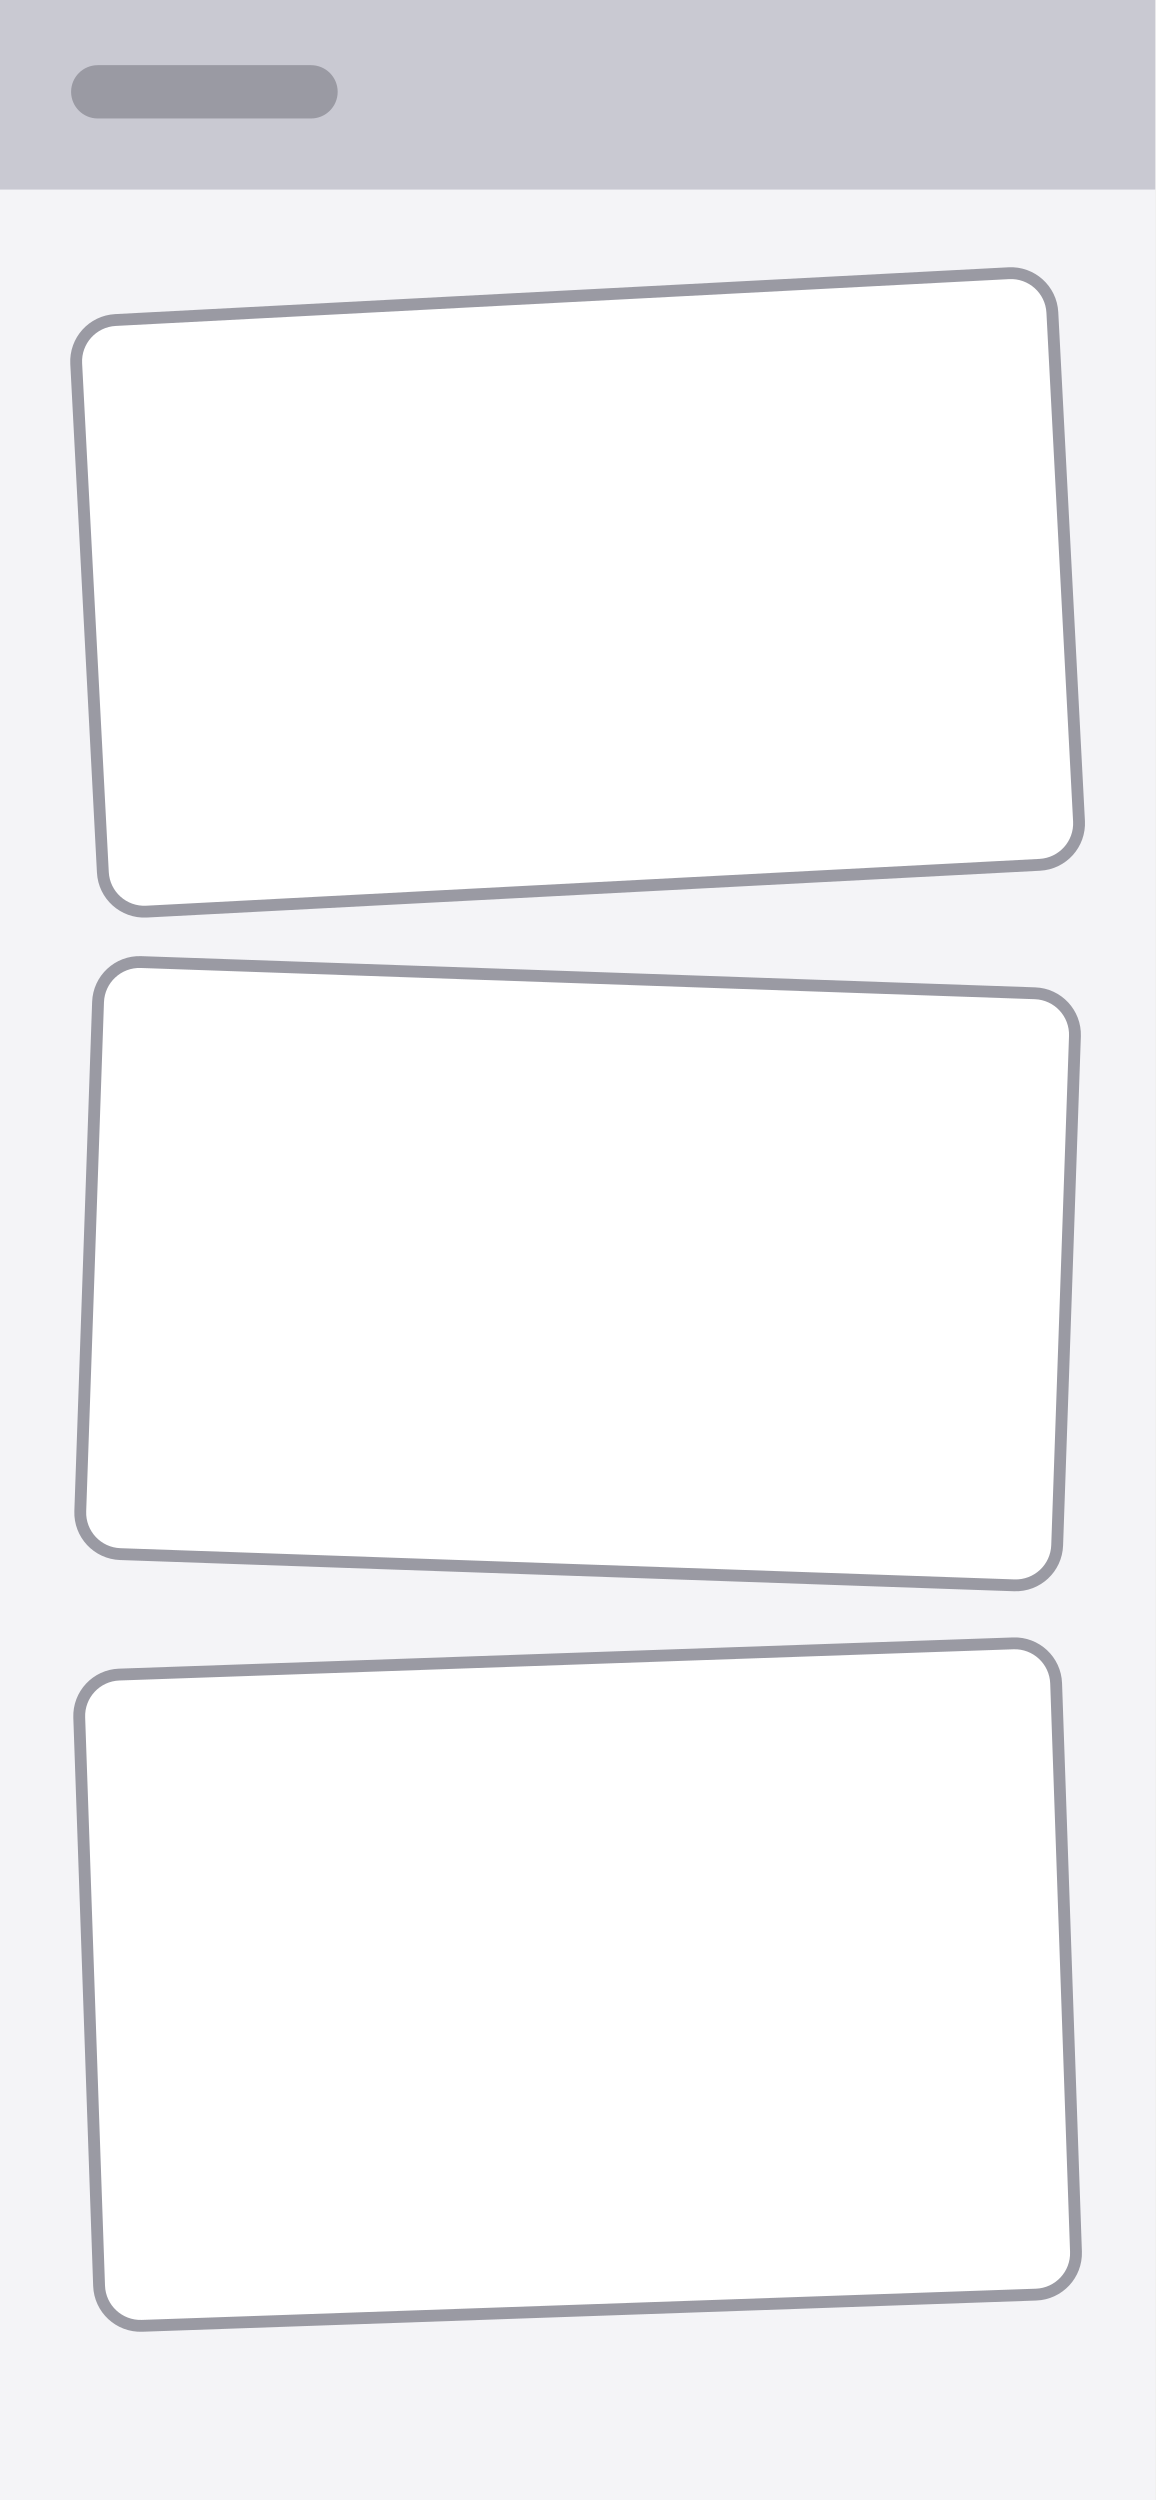
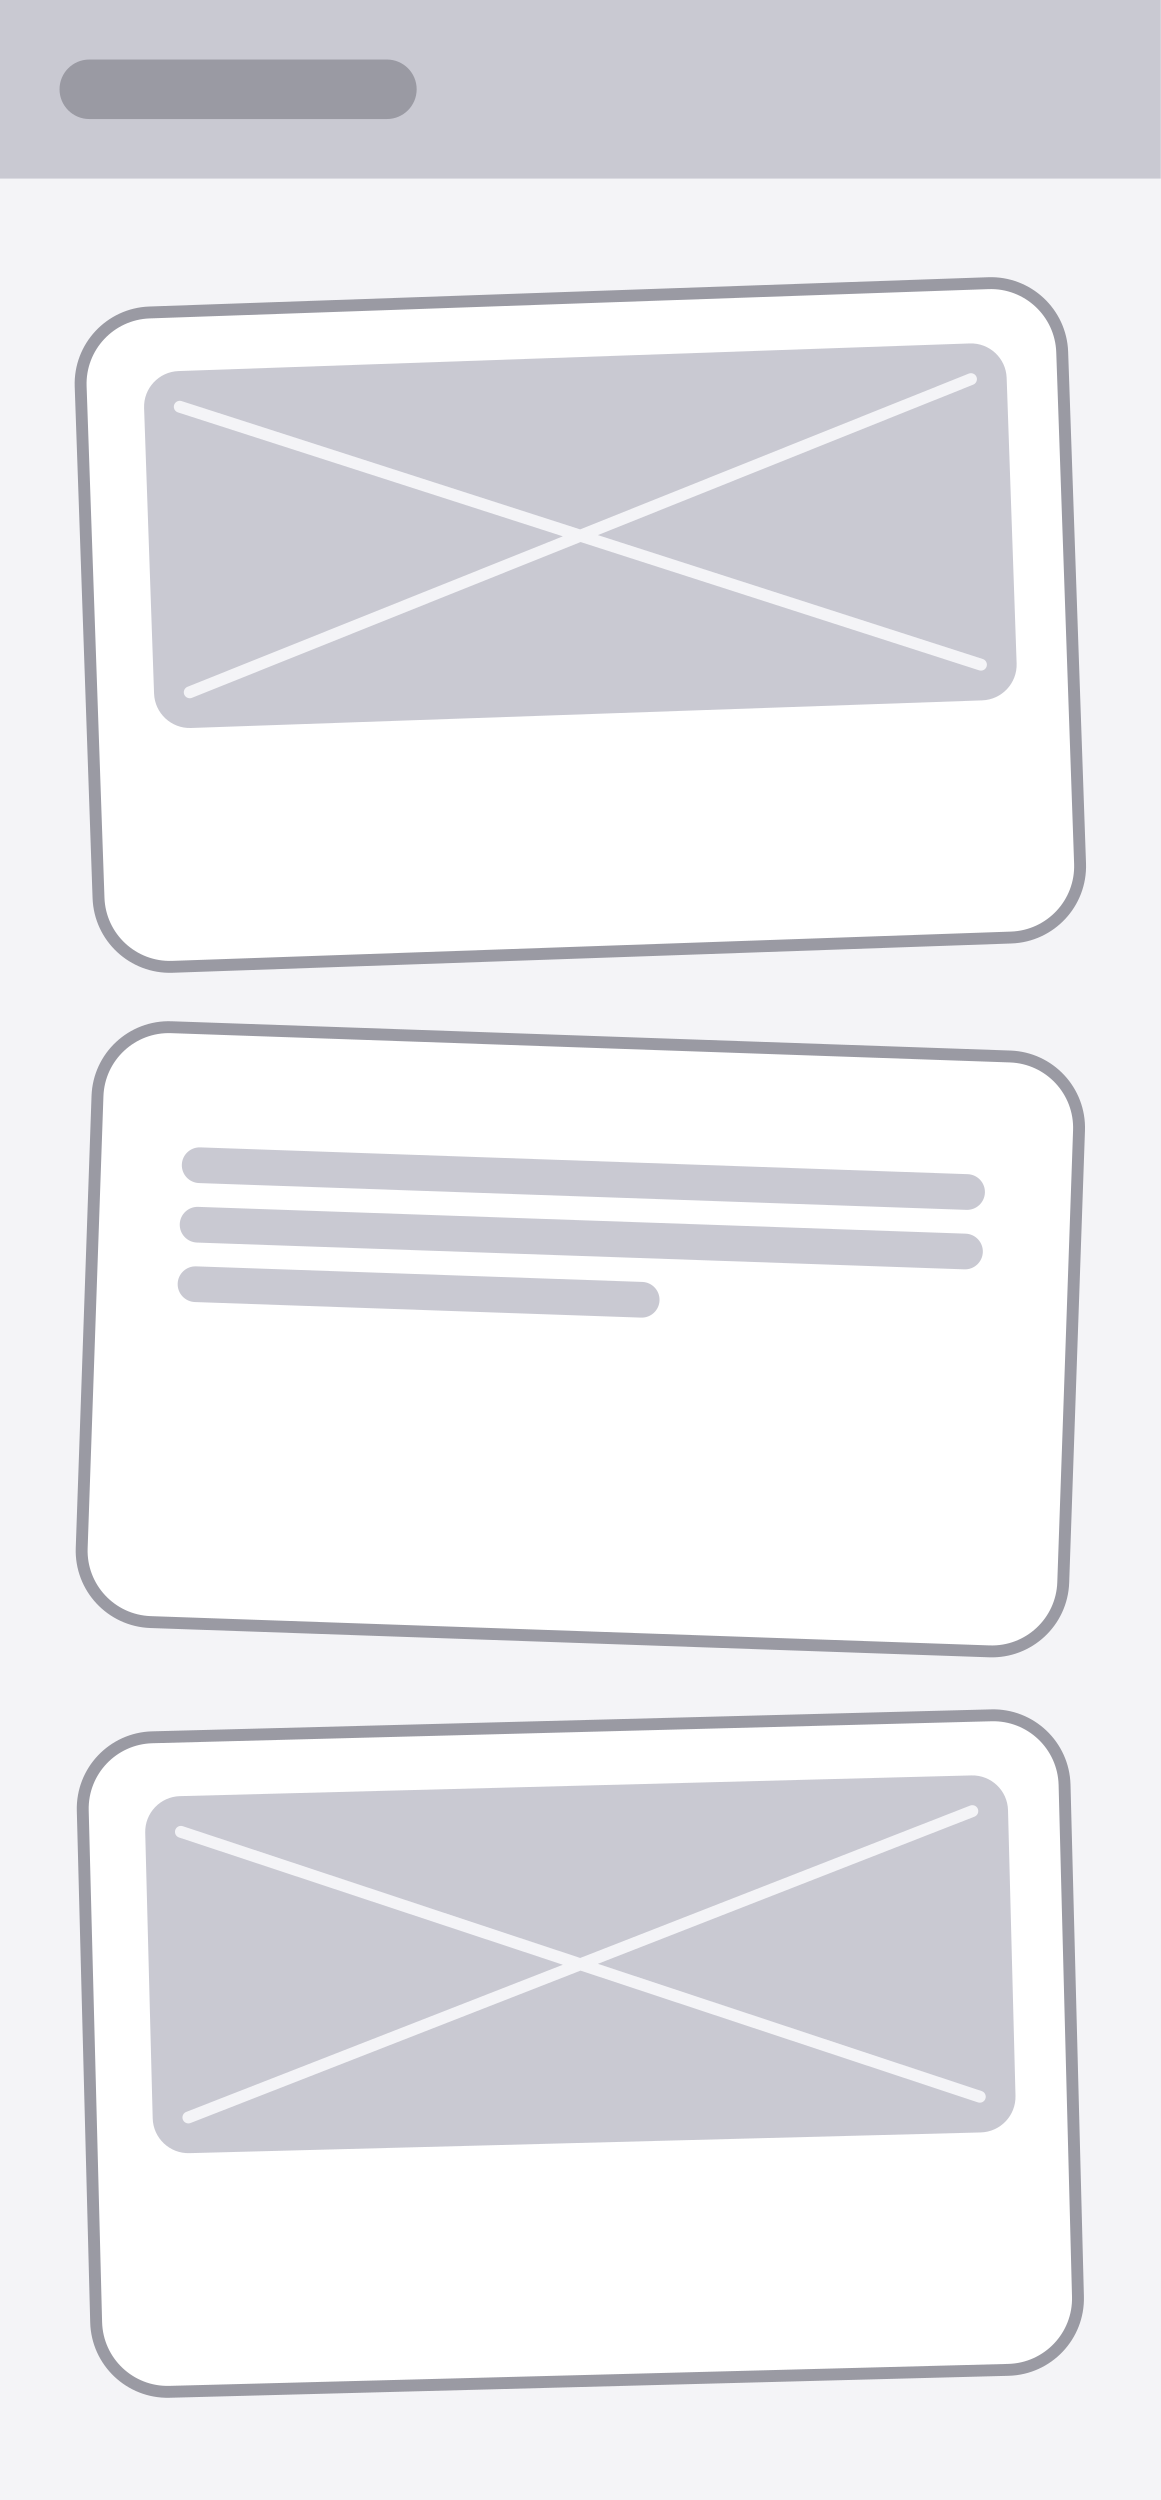
- <svg xmlns="http://www.w3.org/2000/svg" viewBox="0 0 390 844" width="390" height="844">
-   <rect width="390" height="844" fill="#f4f4f7" />
-   <rect x="0" y="0" width="390" height="64" rx="0" fill="#c9c9d2" stroke="none" stroke-width="4" />
-   <rect x="24" y="22" width="90" height="18" rx="9" fill="#9a9aa3" />
-   <rect x="30" y="100" width="330" height="200" rx="14" fill="#fff" stroke="#9a9aa3" stroke-width="4" transform="rotate(-3 195 200)" />
-   <rect x="30" y="330" width="330" height="200" rx="14" fill="#fff" stroke="#9a9aa3" stroke-width="4" transform="rotate(2 195 430)" />
-   <rect x="30" y="560" width="330" height="220" rx="14" fill="#fff" stroke="#9a9aa3" stroke-width="4" transform="rotate(-2 195 670)" />
+ <svg xmlns="http://www.w3.org/2000/svg" viewBox="0 0 390 840" width="390" height="840">
+   <rect width="390" height="840" fill="#f4f4f7" />
+   <rect x="0" y="0" width="390" height="60" fill="#c9c9d2" />
+   <rect x="20" y="20" width="120" height="20" rx="10" fill="#9a9aa3" />
+   <g transform="rotate(-2 195 210)">
+     <rect x="30" y="100" width="330" height="220" rx="24" fill="#fff" stroke="#9a9aa3" stroke-width="4" />
+   </g>
+   <g transform="rotate(-2 195 180)">
+     <rect x="50" y="120" width="290" height="120" rx="12" fill="#c9c9d2" />
+     <path d="M62 132 L328 228 M328 132 L62 228" stroke="#f4f4f7" stroke-width="4" stroke-linecap="round" />
+   </g>
+   <g transform="rotate(2 195 450)">
+     <rect x="30" y="350" width="330" height="200" rx="24" fill="#fff" stroke="#9a9aa3" stroke-width="4" />
+   </g>
+   <g transform="rotate(2 195 425)">
+     <rect x="60" y="390" width="270" height="12" rx="6" fill="#c9c9d2" />
+     <rect x="60" y="410" width="270" height="12" rx="6" fill="#c9c9d2" />
+     <rect x="60" y="430" width="162" height="12" rx="6" fill="#c9c9d2" />
+   </g>
+   <g transform="rotate(-1.5 195 690)">
+     <rect x="30" y="580" width="330" height="220" rx="24" fill="#fff" stroke="#9a9aa3" stroke-width="4" />
+   </g>
+   <g transform="rotate(-1.5 195 660)">
+     <rect x="50" y="600" width="290" height="120" rx="12" fill="#c9c9d2" />
+     <path d="M62 612 L328 708 M328 612 L62 708" stroke="#f4f4f7" stroke-width="4" stroke-linecap="round" />
+   </g>
</svg>
